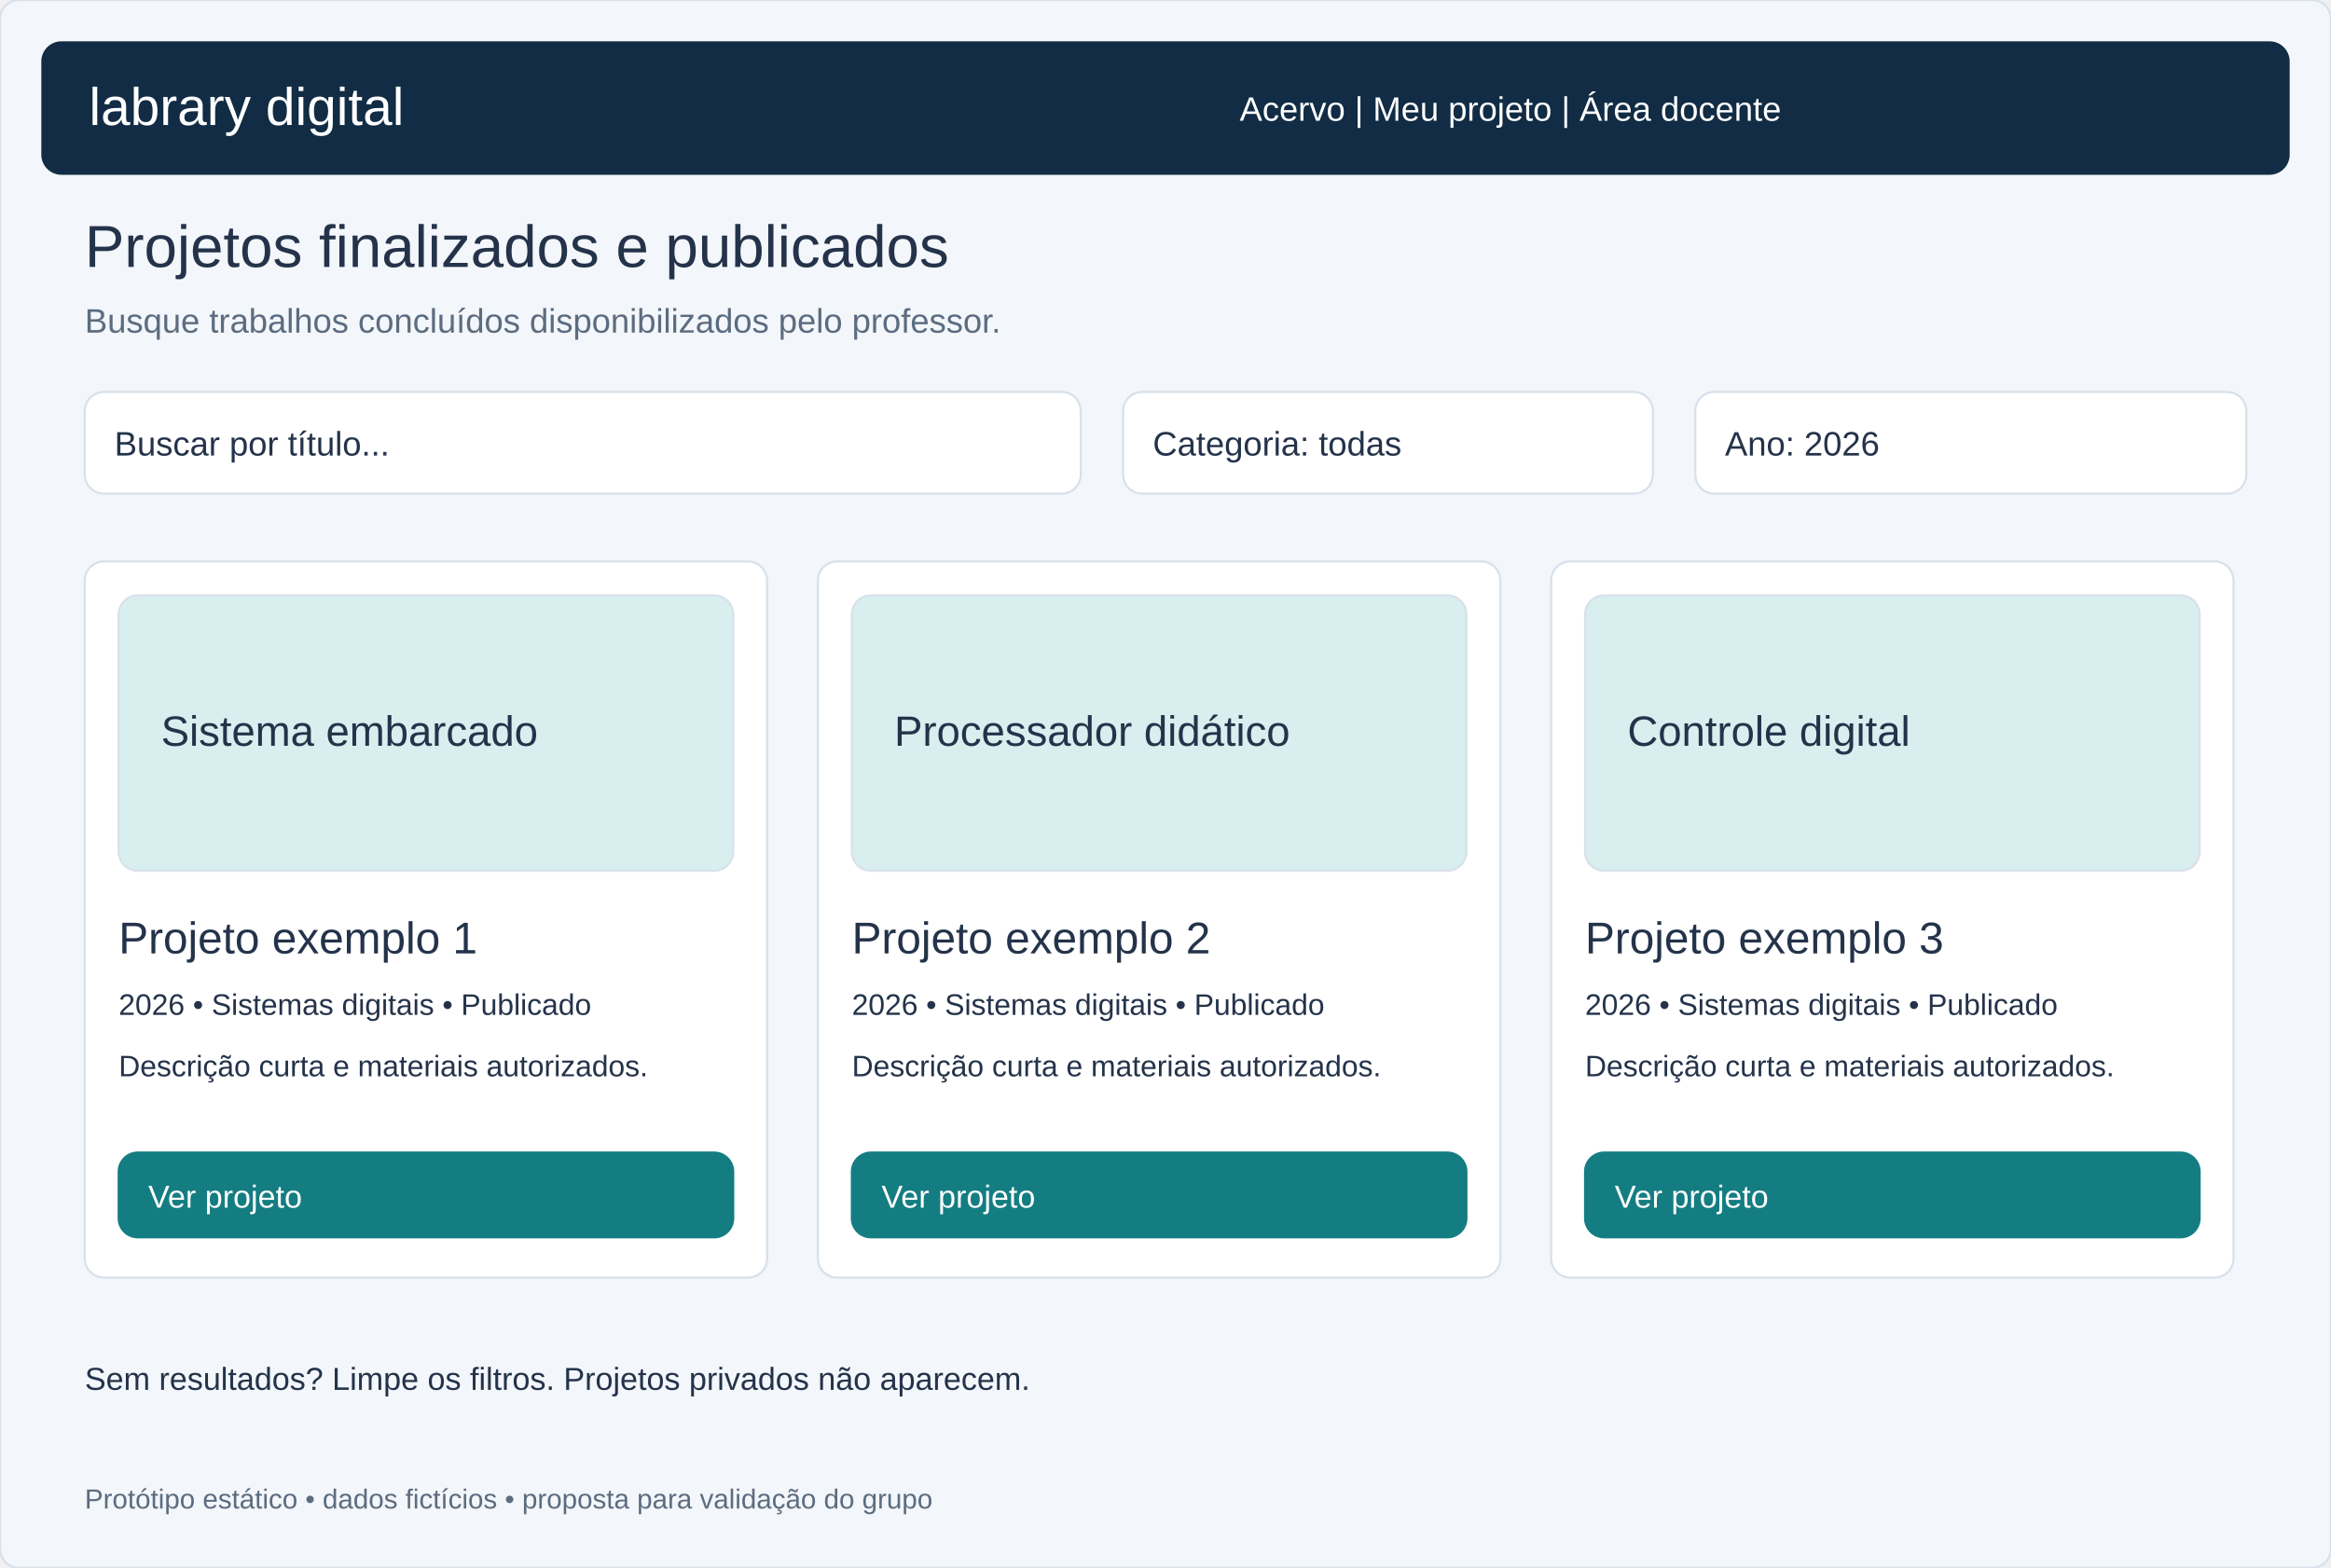
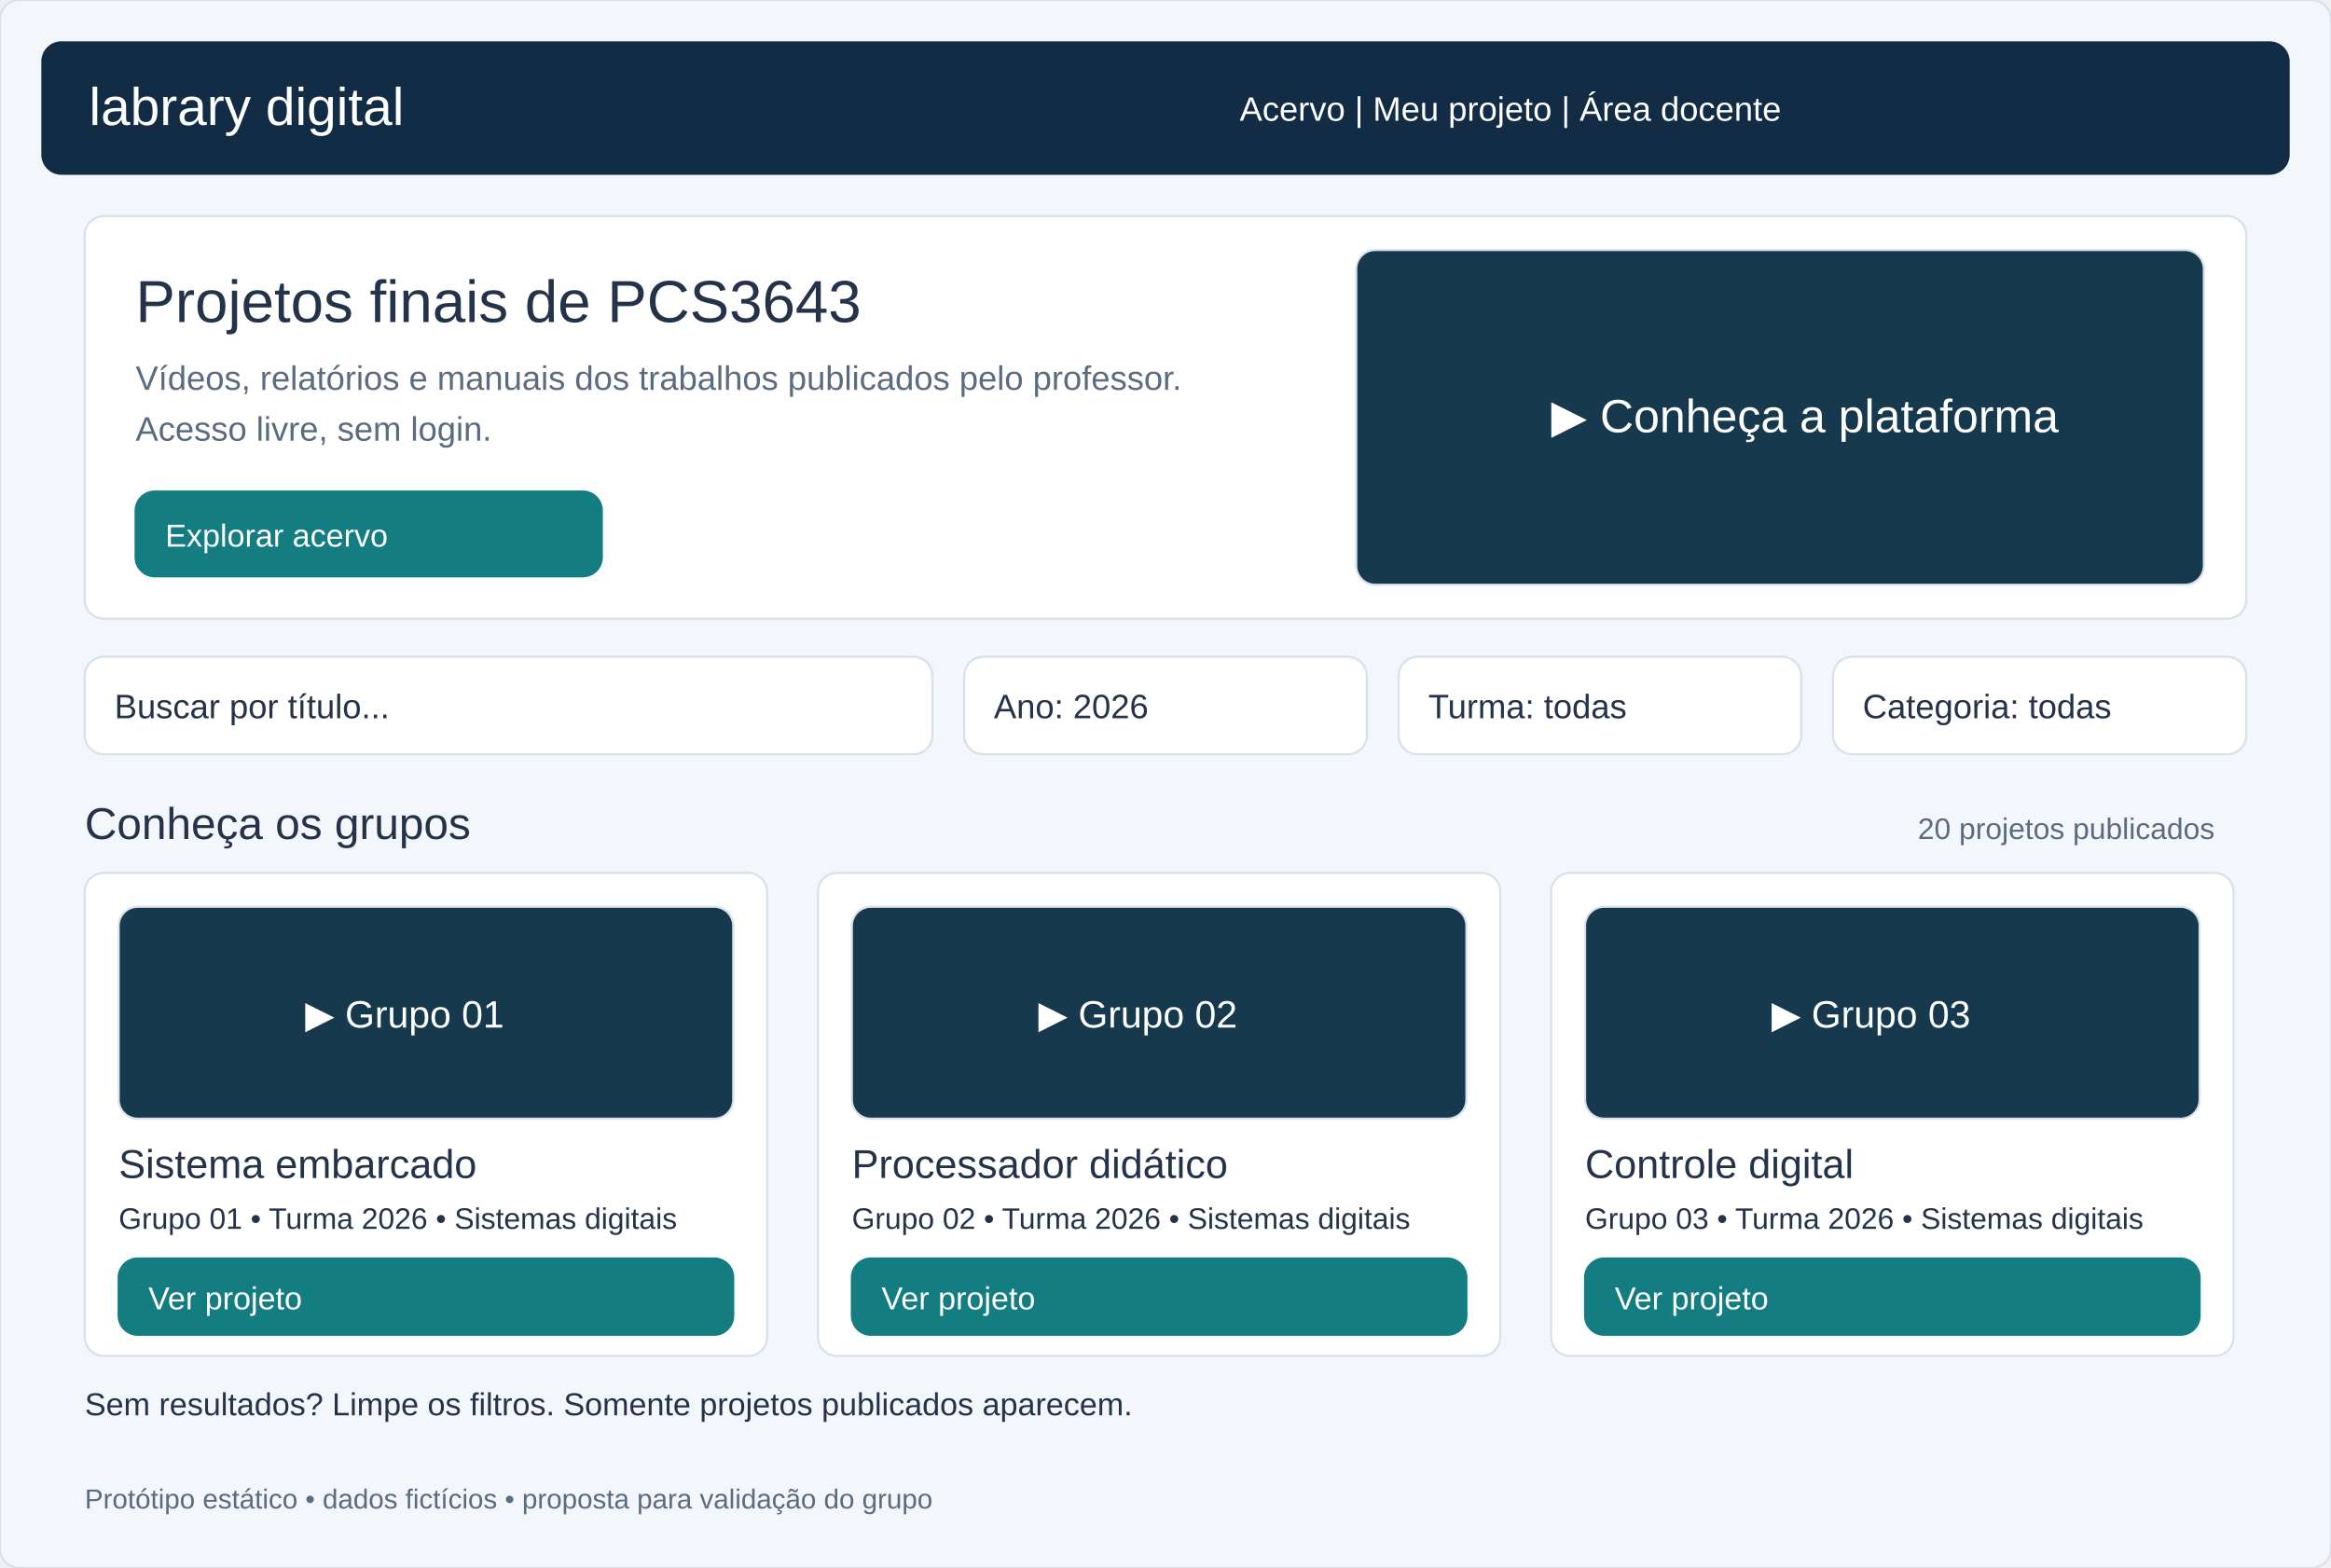
- <svg xmlns="http://www.w3.org/2000/svg" width="1100" height="740" viewBox="0 0 1100 740" role="img" aria-label="Projetos finalizados e publicados">
+ <svg xmlns="http://www.w3.org/2000/svg" width="1100" height="740" viewBox="0 0 1100 740" role="img" aria-label="Acervo: projetos finais publicados">
  <rect x="0" y="0" width="1100" height="740" rx="9" fill="#f3f6fa" stroke="#d8e1eb" />
  <rect x="20" y="20" width="1060" height="62" rx="9" fill="#112c44" stroke="#112c44" />
  <text x="42" y="59" font-family="Arial,sans-serif" font-size="25" fill="#fff">labrary digital</text>
  <text x="585" y="57" font-family="Arial,sans-serif" font-size="16" fill="#fff">Acervo   |   Meu projeto   |   Área docente</text>
-   <text x="40" y="126" font-family="Arial,sans-serif" font-size="28" fill="#24334a">Projetos finalizados e publicados</text>
-   <text x="40" y="157" font-family="Arial,sans-serif" font-size="16" fill="#5c6c80">Busque trabalhos concluídos disponibilizados pelo professor.</text>
-   <rect x="40" y="185" width="470" height="48" rx="9" fill="#fff" stroke="#d8e1eb" />
-   <text x="54" y="215" font-family="Arial,sans-serif" font-size="16" fill="#24334a">Buscar por título...</text>
-   <rect x="530" y="185" width="250" height="48" rx="9" fill="#fff" stroke="#d8e1eb" />
-   <text x="544" y="215" font-family="Arial,sans-serif" font-size="16" fill="#24334a">Categoria: todas</text>
-   <rect x="800" y="185" width="260" height="48" rx="9" fill="#fff" stroke="#d8e1eb" />
-   <text x="814" y="215" font-family="Arial,sans-serif" font-size="16" fill="#24334a">Ano: 2026</text>
-   <rect x="40" y="265" width="322" height="338" rx="9" fill="#fff" stroke="#d8e1eb" />
-   <rect x="56" y="281" width="290" height="130" rx="9" fill="#d9eeee" stroke="#d8e1eb" />
-   <text x="76" y="352" font-family="Arial,sans-serif" font-size="20" fill="#24334a">Sistema embarcado</text>
-   <text x="56" y="450" font-family="Arial,sans-serif" font-size="21" fill="#24334a">Projeto exemplo 1</text>
-   <text x="56" y="479" font-family="Arial,sans-serif" font-size="14" fill="#24334a">2026 • Sistemas digitais • Publicado</text>
-   <text x="56" y="508" font-family="Arial,sans-serif" font-size="14" fill="#24334a">Descrição curta e materiais autorizados.</text>
-   <rect x="56" y="544" width="290" height="40" rx="9" fill="#147d82" stroke="#147d82" />
-   <text x="70" y="570" font-family="Arial,sans-serif" font-size="15" fill="#fff">Ver projeto</text>
-   <rect x="386" y="265" width="322" height="338" rx="9" fill="#fff" stroke="#d8e1eb" />
-   <rect x="402" y="281" width="290" height="130" rx="9" fill="#d9eeee" stroke="#d8e1eb" />
-   <text x="422" y="352" font-family="Arial,sans-serif" font-size="20" fill="#24334a">Processador didático</text>
-   <text x="402" y="450" font-family="Arial,sans-serif" font-size="21" fill="#24334a">Projeto exemplo 2</text>
-   <text x="402" y="479" font-family="Arial,sans-serif" font-size="14" fill="#24334a">2026 • Sistemas digitais • Publicado</text>
-   <text x="402" y="508" font-family="Arial,sans-serif" font-size="14" fill="#24334a">Descrição curta e materiais autorizados.</text>
-   <rect x="402" y="544" width="290" height="40" rx="9" fill="#147d82" stroke="#147d82" />
-   <text x="416" y="570" font-family="Arial,sans-serif" font-size="15" fill="#fff">Ver projeto</text>
-   <rect x="732" y="265" width="322" height="338" rx="9" fill="#fff" stroke="#d8e1eb" />
-   <rect x="748" y="281" width="290" height="130" rx="9" fill="#d9eeee" stroke="#d8e1eb" />
-   <text x="768" y="352" font-family="Arial,sans-serif" font-size="20" fill="#24334a">Controle digital</text>
-   <text x="748" y="450" font-family="Arial,sans-serif" font-size="21" fill="#24334a">Projeto exemplo 3</text>
-   <text x="748" y="479" font-family="Arial,sans-serif" font-size="14" fill="#24334a">2026 • Sistemas digitais • Publicado</text>
-   <text x="748" y="508" font-family="Arial,sans-serif" font-size="14" fill="#24334a">Descrição curta e materiais autorizados.</text>
-   <rect x="748" y="544" width="290" height="40" rx="9" fill="#147d82" stroke="#147d82" />
-   <text x="762" y="570" font-family="Arial,sans-serif" font-size="15" fill="#fff">Ver projeto</text>
-   <text x="40" y="656" font-family="Arial,sans-serif" font-size="15" fill="#24334a">Sem resultados? Limpe os filtros. Projetos privados não aparecem.</text>
+   <rect x="40" y="102" width="1020" height="190" rx="9" fill="#fff" stroke="#d8e1eb" />
+   <text x="64" y="152" font-family="Arial,sans-serif" font-size="28" fill="#24334a">Projetos finais de PCS3643</text>
+   <text x="64" y="184" font-family="Arial,sans-serif" font-size="16" fill="#5c6c80">Vídeos, relatórios e manuais dos trabalhos publicados pelo professor.</text>
+   <text x="64" y="208" font-family="Arial,sans-serif" font-size="16" fill="#5c6c80">Acesso livre, sem login.</text>
+   <rect x="64" y="232" width="220" height="40" rx="9" fill="#147d82" stroke="#147d82" />
+   <text x="78" y="258.0" font-family="Arial,sans-serif" font-size="15" fill="#fff">Explorar acervo</text>
+   <rect x="640" y="118" width="400" height="158" rx="9" fill="#17394e" stroke="#d8e1eb" />
+   <text x="732" y="204" font-family="Arial,sans-serif" font-size="22" fill="#fff">▶ Conheça a plataforma</text>
+   <rect x="40" y="310" width="400" height="46" rx="9" fill="#fff" stroke="#d8e1eb" />
+   <text x="54" y="339" font-family="Arial,sans-serif" font-size="16" fill="#24334a">Buscar por título...</text>
+   <rect x="455" y="310" width="190" height="46" rx="9" fill="#fff" stroke="#d8e1eb" />
+   <text x="469" y="339" font-family="Arial,sans-serif" font-size="16" fill="#24334a">Ano: 2026</text>
+   <rect x="660" y="310" width="190" height="46" rx="9" fill="#fff" stroke="#d8e1eb" />
+   <text x="674" y="339" font-family="Arial,sans-serif" font-size="16" fill="#24334a">Turma: todas</text>
+   <rect x="865" y="310" width="195" height="46" rx="9" fill="#fff" stroke="#d8e1eb" />
+   <text x="879" y="339" font-family="Arial,sans-serif" font-size="16" fill="#24334a">Categoria: todas</text>
+   <text x="40" y="396" font-family="Arial,sans-serif" font-size="21" fill="#24334a">Conheça os grupos</text>
+   <text x="905" y="396" font-family="Arial,sans-serif" font-size="14" fill="#5c6c80">20 projetos publicados</text>
+   <rect x="40" y="412" width="322" height="228" rx="9" fill="#fff" stroke="#d8e1eb" />
+   <rect x="56" y="428" width="290" height="100" rx="9" fill="#17394e" stroke="#d8e1eb" />
+   <text x="144" y="485" font-family="Arial,sans-serif" font-size="18" fill="#fff">▶ Grupo 01</text>
+   <text x="56" y="556" font-family="Arial,sans-serif" font-size="19" fill="#24334a">Sistema embarcado</text>
+   <text x="56" y="580" font-family="Arial,sans-serif" font-size="14" fill="#24334a">Grupo 01 • Turma 2026 • Sistemas digitais</text>
+   <rect x="56" y="594" width="290" height="36" rx="9" fill="#147d82" stroke="#147d82" />
+   <text x="70" y="618.0" font-family="Arial,sans-serif" font-size="15" fill="#fff">Ver projeto</text>
+   <rect x="386" y="412" width="322" height="228" rx="9" fill="#fff" stroke="#d8e1eb" />
+   <rect x="402" y="428" width="290" height="100" rx="9" fill="#17394e" stroke="#d8e1eb" />
+   <text x="490" y="485" font-family="Arial,sans-serif" font-size="18" fill="#fff">▶ Grupo 02</text>
+   <text x="402" y="556" font-family="Arial,sans-serif" font-size="19" fill="#24334a">Processador didático</text>
+   <text x="402" y="580" font-family="Arial,sans-serif" font-size="14" fill="#24334a">Grupo 02 • Turma 2026 • Sistemas digitais</text>
+   <rect x="402" y="594" width="290" height="36" rx="9" fill="#147d82" stroke="#147d82" />
+   <text x="416" y="618.0" font-family="Arial,sans-serif" font-size="15" fill="#fff">Ver projeto</text>
+   <rect x="732" y="412" width="322" height="228" rx="9" fill="#fff" stroke="#d8e1eb" />
+   <rect x="748" y="428" width="290" height="100" rx="9" fill="#17394e" stroke="#d8e1eb" />
+   <text x="836" y="485" font-family="Arial,sans-serif" font-size="18" fill="#fff">▶ Grupo 03</text>
+   <text x="748" y="556" font-family="Arial,sans-serif" font-size="19" fill="#24334a">Controle digital</text>
+   <text x="748" y="580" font-family="Arial,sans-serif" font-size="14" fill="#24334a">Grupo 03 • Turma 2026 • Sistemas digitais</text>
+   <rect x="748" y="594" width="290" height="36" rx="9" fill="#147d82" stroke="#147d82" />
+   <text x="762" y="618.0" font-family="Arial,sans-serif" font-size="15" fill="#fff">Ver projeto</text>
+   <text x="40" y="668" font-family="Arial,sans-serif" font-size="15" fill="#24334a">Sem resultados? Limpe os filtros. Somente projetos publicados aparecem.</text>
  <text x="40" y="712" font-family="Arial,sans-serif" font-size="13" fill="#5c6c80">Protótipo estático • dados fictícios • proposta para validação do grupo</text>
</svg>
